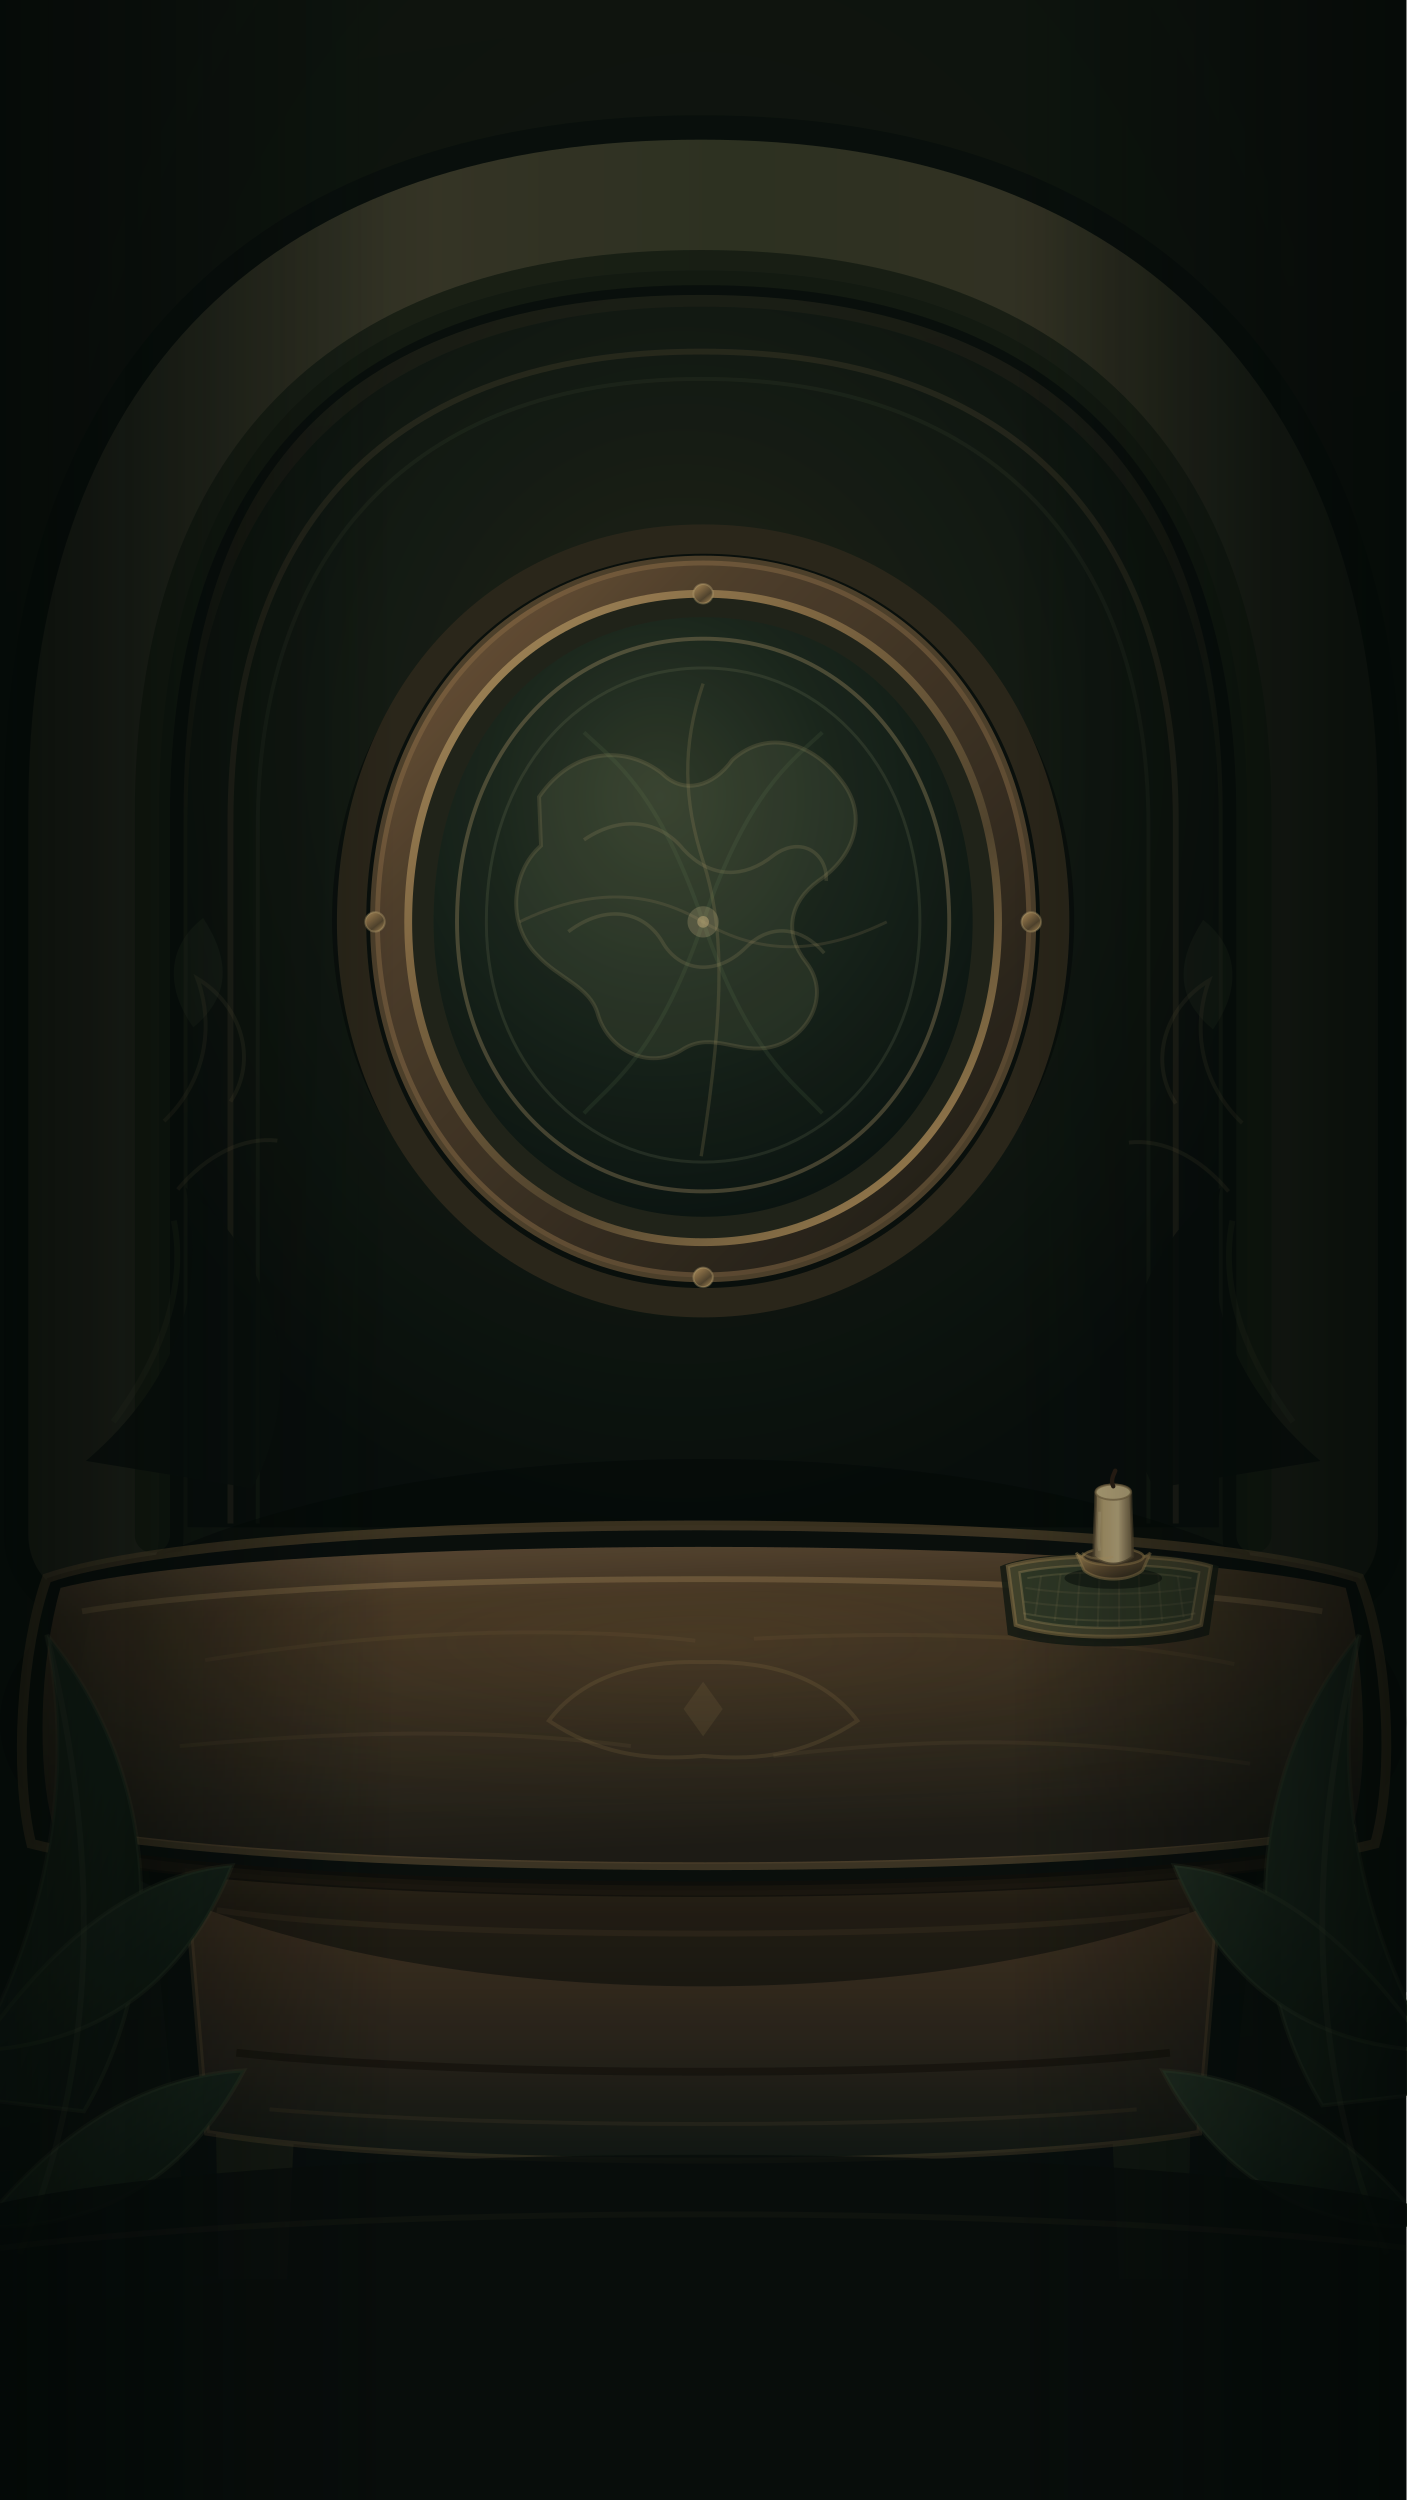
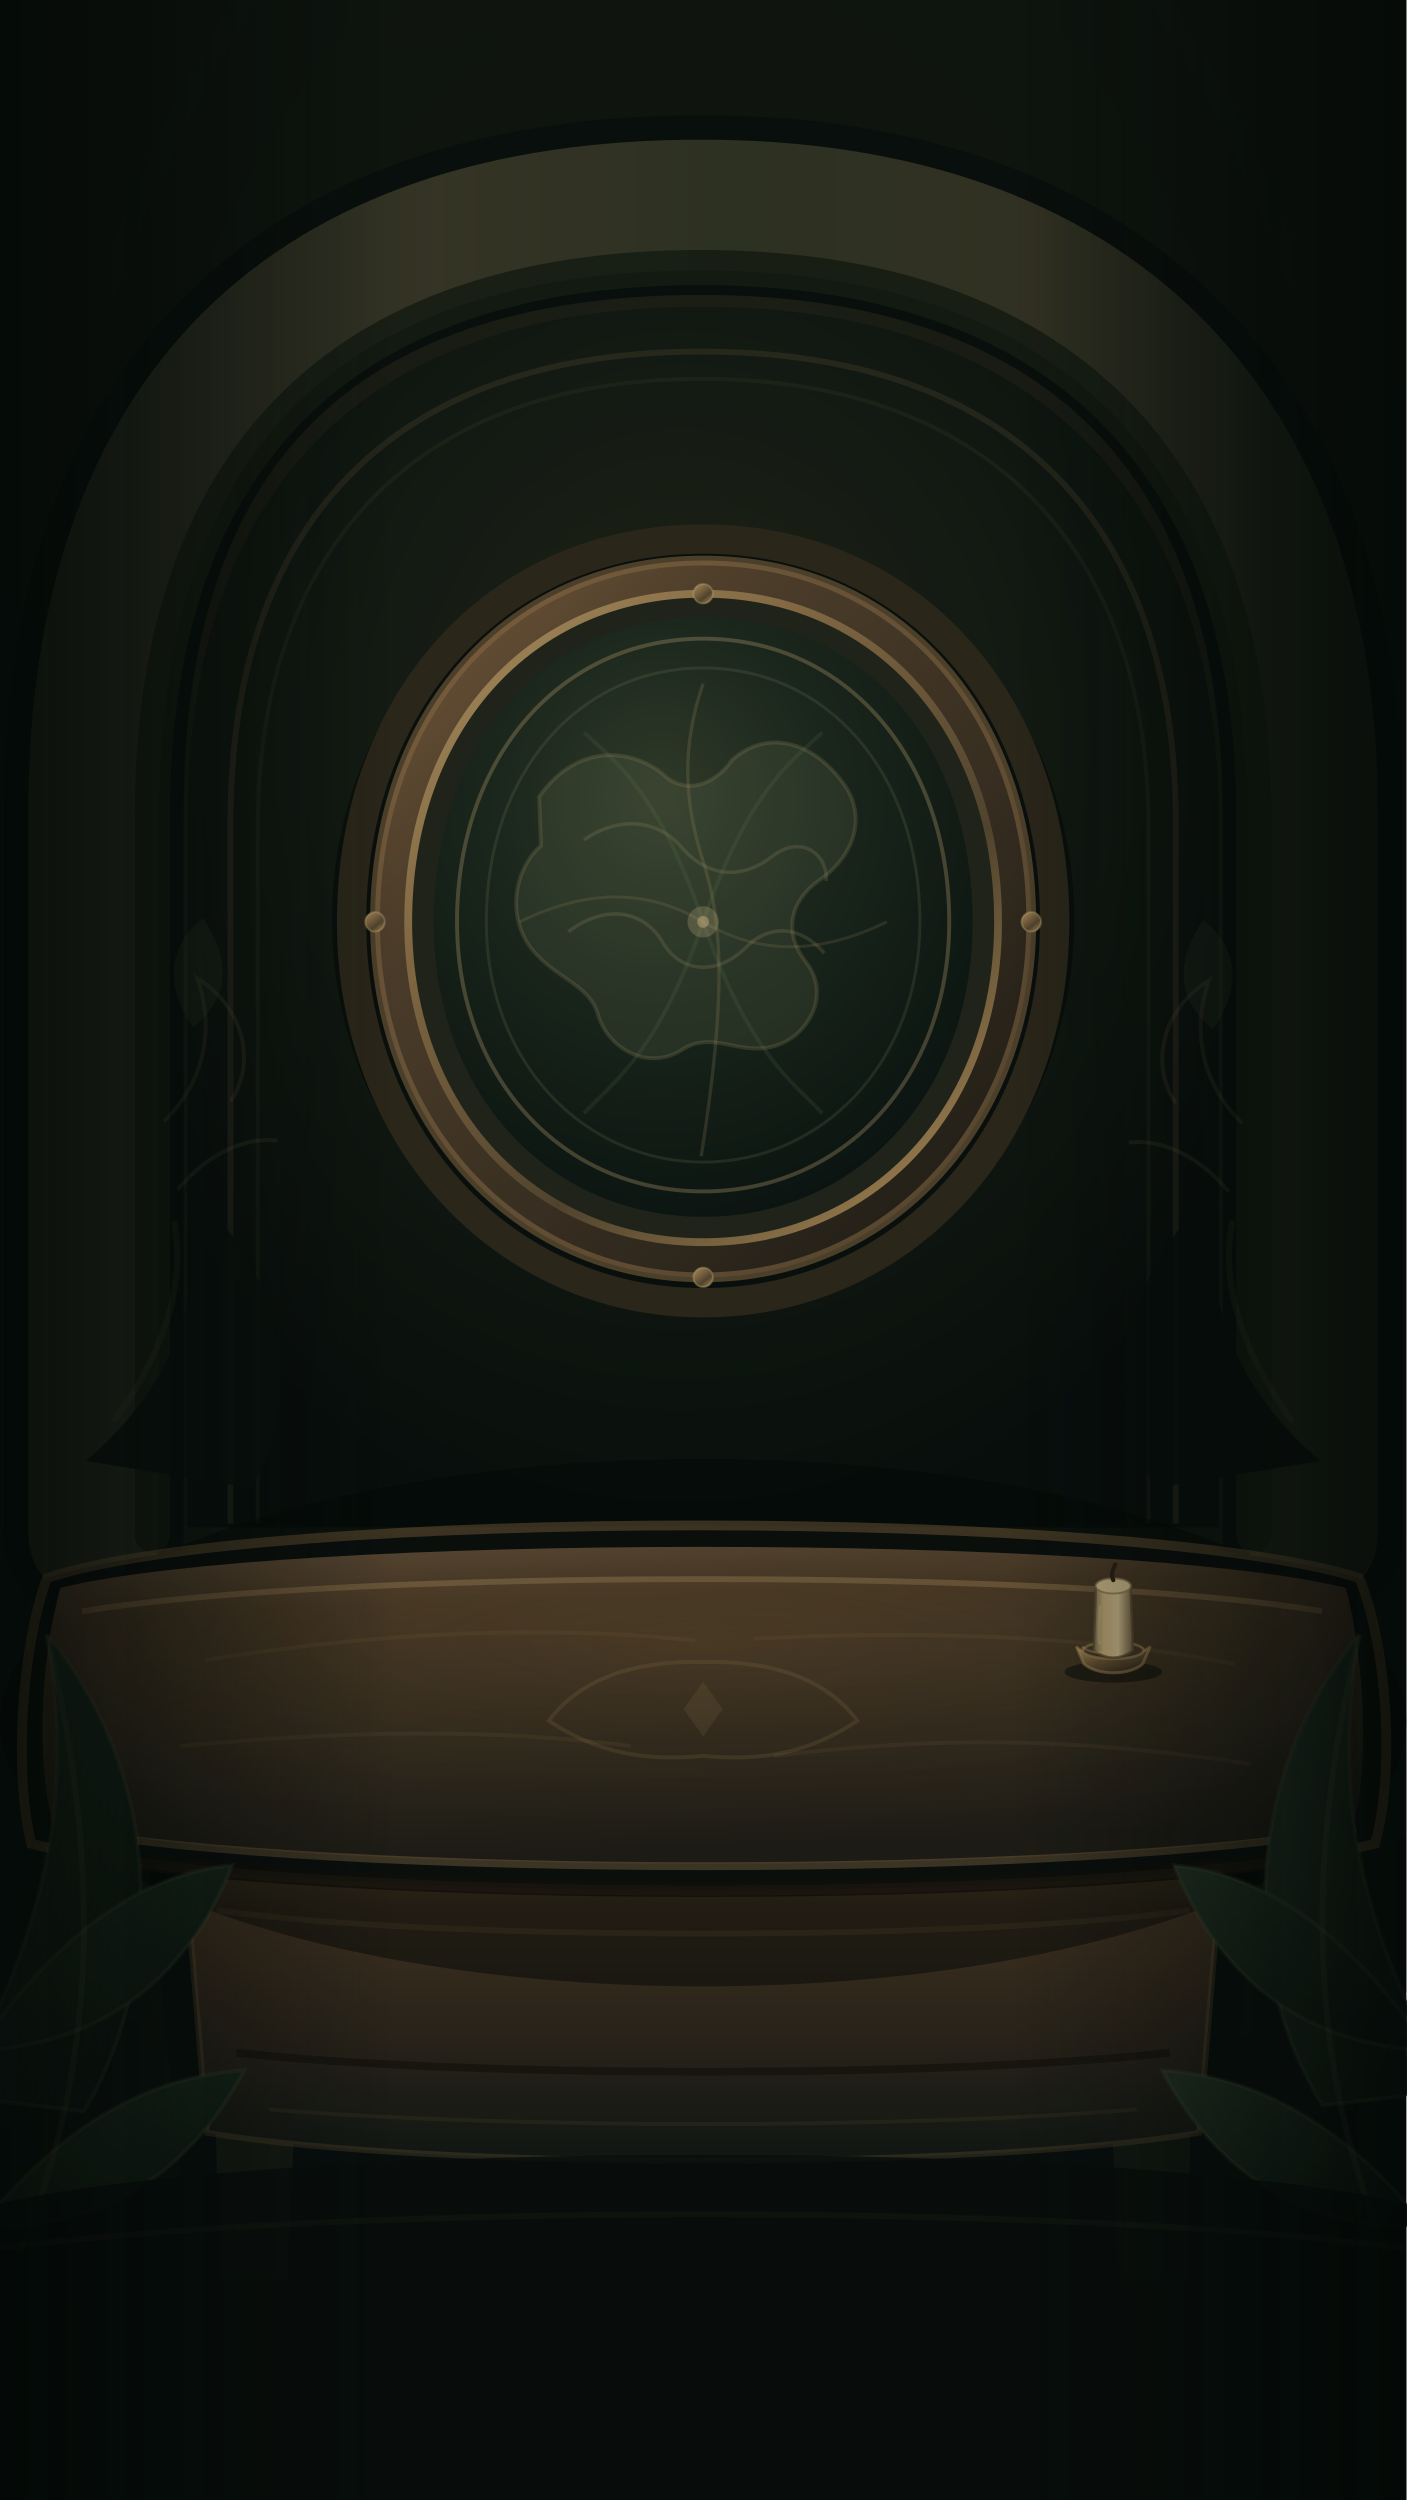
<svg xmlns="http://www.w3.org/2000/svg" width="720" height="1280" viewBox="0 0 720 1280">
  <defs>
    <linearGradient id="sanctuary" x1="0" y1="0" x2="0.08" y2="1">
      <stop offset="0" stop-color="#1b1b13" />
      <stop offset="0.38" stop-color="#171a13" />
      <stop offset="0.72" stop-color="#101711" />
      <stop offset="1" stop-color="#090f0c" />
    </linearGradient>
    <radialGradient id="warmAtmosphere" cx="50%" cy="39%" r="57%">
      <stop offset="0" stop-color="#85704b" stop-opacity="0.16" />
      <stop offset="0.48" stop-color="#5a6540" stop-opacity="0.075" />
      <stop offset="1" stop-color="#0b120d" stop-opacity="0" />
    </radialGradient>
    <radialGradient id="archRecess" cx="48%" cy="36%" r="66%">
      <stop offset="0" stop-color="#25281b" />
      <stop offset="0.54" stop-color="#141b13" />
      <stop offset="1" stop-color="#090f0c" />
    </radialGradient>
    <linearGradient id="archStone" x1="0" y1="0" x2="1" y2="0">
      <stop offset="0" stop-color="#37392a" />
      <stop offset="0.28" stop-color="#57513a" />
      <stop offset="0.52" stop-color="#494b32" />
      <stop offset="0.78" stop-color="#514b35" />
      <stop offset="1" stop-color="#282d21" />
    </linearGradient>
    <linearGradient id="carvedWood" x1="0" y1="0" x2="0.9" y2="1">
      <stop offset="0" stop-color="#856441" />
      <stop offset="0.28" stop-color="#58452f" />
      <stop offset="0.68" stop-color="#3b3022" />
      <stop offset="1" stop-color="#211e16" />
    </linearGradient>
    <linearGradient id="brass" x1="0" y1="0" x2="0.8" y2="1">
      <stop offset="0" stop-color="#c1a06a" />
      <stop offset="0.34" stop-color="#91744a" />
      <stop offset="0.7" stop-color="#5b4b32" />
      <stop offset="1" stop-color="#ad8c58" />
    </linearGradient>
    <radialGradient id="atlasInterior" cx="42%" cy="30%" r="74%">
      <stop offset="0" stop-color="#35402d" />
      <stop offset="0.45" stop-color="#1d291e" />
      <stop offset="1" stop-color="#0c1511" />
    </radialGradient>
    <linearGradient id="tabletop" x1="0" y1="0" x2="0.15" y2="1">
      <stop offset="0" stop-color="#655039" />
      <stop offset="0.22" stop-color="#493925" />
      <stop offset="0.72" stop-color="#30291d" />
      <stop offset="1" stop-color="#211e17" />
    </linearGradient>
    <linearGradient id="tableFront" x1="0" y1="0" x2="0" y2="1">
      <stop offset="0" stop-color="#6b5134" />
      <stop offset="0.18" stop-color="#463523" />
      <stop offset="0.65" stop-color="#2a241b" />
      <stop offset="1" stop-color="#121813" />
    </linearGradient>
    <radialGradient id="tableWarmth" cx="50%" cy="26%" r="72%">
      <stop offset="0" stop-color="#c18d4d" stop-opacity="0.12" />
      <stop offset="0.58" stop-color="#9c7041" stop-opacity="0.045" />
      <stop offset="1" stop-color="#9c7041" stop-opacity="0" />
    </radialGradient>
    <linearGradient id="leaf" x1="0" y1="0" x2="1" y2="1">
      <stop offset="0" stop-color="#273627" />
      <stop offset="0.55" stop-color="#17251a" />
      <stop offset="1" stop-color="#0b140e" />
    </linearGradient>
    <radialGradient id="sconceGlow">
      <stop offset="0" stop-color="#e2ad63" stop-opacity="0.28" />
      <stop offset="0.38" stop-color="#c48b4e" stop-opacity="0.12" />
      <stop offset="1" stop-color="#bd8146" stop-opacity="0" />
    </radialGradient>
    <linearGradient id="vignette" x1="0" y1="0" x2="1" y2="0">
      <stop offset="0" stop-color="#030705" stop-opacity="0.72" />
      <stop offset="0.28" stop-color="#030705" stop-opacity="0" />
      <stop offset="0.72" stop-color="#030705" stop-opacity="0" />
      <stop offset="1" stop-color="#030705" stop-opacity="0.72" />
    </linearGradient>
    <linearGradient id="candleWax" x1="0" y1="0" x2="1" y2="0">
      <stop offset="0" stop-color="#806d4d" />
      <stop offset="0.24" stop-color="#c5ae7a" />
      <stop offset="0.62" stop-color="#d7c391" />
      <stop offset="1" stop-color="#766345" />
    </linearGradient>
    <linearGradient id="candleBrass" x1="0" y1="0" x2="0.8" y2="1">
      <stop offset="0" stop-color="#b99a61" />
      <stop offset="0.48" stop-color="#6f5837" />
      <stop offset="1" stop-color="#30291d" />
    </linearGradient>
  </defs>
  <rect width="720" height="1280" fill="url(#sanctuary)" />
  <rect width="720" height="1280" fill="url(#warmAtmosphere)" />
  <path d="M0 0H720V1020L664 986V376C664 181 552 88 360 88C168 88 56 181 56 376V986L0 1020Z" fill="#0c130e" opacity="0.73" />
  <path d="M48 786V416C48 211 157 105 359 105C557 105 672 214 672 416V786" fill="none" stroke="#0a100c" stroke-width="92" stroke-linecap="round" />
  <path d="M48 786V416C48 211 157 105 359 105C557 105 672 214 672 416V786" fill="none" stroke="url(#archStone)" stroke-opacity="0.64" stroke-width="67" stroke-linecap="round" />
  <path d="M78 786V418C78 236 173 137 359 137C543 137 642 237 642 418V786" fill="none" stroke="#171e14" stroke-opacity="0.84" stroke-width="18" stroke-linecap="round" />
  <path d="M96 782V420C96 252 185 157 359 157C531 157 624 253 624 420V782" fill="url(#archRecess)" />
  <path d="M118 780V421C118 271 198 180 359 180C521 180 602 271 602 421V780" fill="none" stroke="#89734d" stroke-opacity="0.19" stroke-width="3" />
  <path d="M132 780V423C132 286 208 194 359 194C511 194 588 286 588 423V780" fill="none" stroke="#98a06d" stroke-opacity="0.075" stroke-width="2" />
  <g fill="none" stroke="#a18b5d" stroke-opacity="0.14" stroke-width="2">
    <path d="M84 574C105 554 110 526 101 501C124 515 132 543 118 564" />
    <path d="M636 575C615 555 610 527 619 502C596 516 588 544 602 565" />
    <path d="M91 609C106 591 125 582 142 584" />
    <path d="M629 610C614 592 595 583 578 585" />
  </g>
  <g fill="#69784e" fill-opacity="0.13">
    <path d="M99 526C84 505 86 484 104 470C119 493 117 511 99 526Z" />
    <path d="M621 527C636 506 634 485 616 471C601 494 603 512 621 527Z" />
  </g>
  <ellipse cx="360" cy="471" rx="190" ry="202" fill="#030705" opacity="0.55" />
  <path d="M360 276C466 276 540 359 540 472C540 583 462 667 360 667C258 667 180 583 180 472C180 359 254 276 360 276Z" fill="#0a100c" stroke="#302a1c" stroke-width="15" />
  <path d="M360 287C460 287 528 365 528 472C528 575 456 654 360 654C264 654 192 575 192 472C192 365 260 287 360 287Z" fill="url(#carvedWood)" stroke="#97764c" stroke-opacity="0.54" stroke-width="5" />
  <path d="M360 304C449 304 511 374 511 472C511 569 446 636 360 636C274 636 209 569 209 472C209 374 271 304 360 304Z" fill="#24271b" stroke="url(#brass)" stroke-width="4" />
  <path d="M360 316C442 316 498 381 498 472C498 560 439 623 360 623C281 623 222 560 222 472C222 381 278 316 360 316Z" fill="url(#atlasInterior)" />
  <path d="M360 327C433 327 486 388 486 472C486 552 432 610 360 610C288 610 234 552 234 472C234 388 287 327 360 327Z" fill="none" stroke="#cfb17a" stroke-opacity="0.32" stroke-width="2" />
  <path d="M360 342C423 342 471 395 471 472C471 545 420 595 360 595C300 595 249 545 249 472C249 395 297 342 360 342Z" fill="none" stroke="#a0a879" stroke-opacity="0.16" stroke-width="1.5" />
  <path d="M276 408C294 382 321 382 339 396C350 407 365 403 375 389C393 373 416 380 431 400C445 418 437 439 419 451C404 462 401 478 413 493C426 510 413 532 395 536C378 540 365 528 350 537C332 549 311 537 306 519C302 505 286 501 275 489C259 473 262 446 277 433Z" fill="#74815a" fill-opacity="0.20" stroke="#b09b69" stroke-opacity="0.22" stroke-width="2" />
  <path d="M299 430C318 417 338 420 350 435C364 450 381 450 396 438C411 427 424 438 423 451M291 477C311 462 330 467 339 482C348 498 367 500 382 485C395 472 411 475 422 488" fill="none" stroke="#c1aa77" stroke-opacity="0.19" stroke-width="1.8" />
  <path d="M360 350C349 382 350 410 360 441C370 472 372 510 359 592" fill="none" stroke="#c5a873" stroke-opacity="0.19" stroke-width="1.7" />
  <path d="M266 472C301 455 331 455 360 472C389 489 419 489 454 472" fill="none" stroke="#c5a873" stroke-opacity="0.16" stroke-width="1.5" />
  <path d="M299 375C315 390 337 405 360 472C383 539 406 554 421 570" fill="none" stroke="#7f9a69" stroke-opacity="0.13" stroke-width="2" />
  <path d="M421 375C405 390 383 405 360 472C337 539 314 554 299 570" fill="none" stroke="#7f9a69" stroke-opacity="0.13" stroke-width="2" />
  <g fill="url(#brass)" stroke="#d3ba83" stroke-opacity="0.36" stroke-width="1">
    <circle cx="360" cy="304" r="5" />
    <circle cx="528" cy="472" r="5" />
    <circle cx="360" cy="654" r="5" />
    <circle cx="192" cy="472" r="5" />
  </g>
  <g fill="#d2bd8c" fill-opacity="0.28">
    <circle cx="360" cy="472" r="8" />
    <circle cx="360" cy="472" r="3" fill="#e1c58a" fill-opacity="0.48" />
  </g>
  <path d="M44 748C93 706 106 657 95 608C143 646 157 711 129 762Z" fill="#0a120d" opacity="0.85" />
  <path d="M676 748C627 706 614 657 625 608C577 646 563 711 591 762Z" fill="#090f0c" opacity="0.86" />
  <path d="M58 728C86 690 95 655 89 625M662 728C634 690 625 655 631 625" fill="none" stroke="#64714a" stroke-opacity="0.13" stroke-width="3" />
  <path d="M75 946L645 946L622 1165L98 1165Z" fill="#090f0c" opacity="0.88" />
  <path d="M108 955L157 955L147 1167L112 1167Z" fill="#171c14" />
  <path d="M563 955L612 955L608 1167L573 1167Z" fill="#131a13" />
  <path d="M94 949C204 971 512 971 626 949L614 1092C501 1111 219 1111 106 1092Z" fill="url(#tableFront)" stroke="#886b43" stroke-opacity="0.26" stroke-width="3" />
  <path d="M111 978C220 994 500 994 609 978" fill="none" stroke="#b18c59" stroke-opacity="0.22" stroke-width="3" />
  <path d="M121 1051C240 1064 480 1064 599 1051" fill="none" stroke="#130f0a" stroke-opacity="0.56" stroke-width="4" />
  <path d="M138 1080C257 1090 463 1090 582 1080" fill="none" stroke="#a17b4b" stroke-opacity="0.11" stroke-width="2" />
  <ellipse cx="360" cy="882" rx="360" ry="135" fill="#020605" opacity="0.48" />
  <path d="M24 808C130 772 584 772 696 808C711 845 714 909 704 944C579 976 142 976 16 944C7 907 11 844 24 808Z" fill="#0b100d" stroke="#8c6b43" stroke-opacity="0.44" stroke-width="5" />
  <path d="M31 813C143 785 577 785 689 813C699 850 701 906 693 934C572 961 149 961 27 934C19 905 20 851 31 813Z" fill="url(#tabletop)" />
  <path d="M48 823C163 802 559 802 672 823C679 850 681 900 675 922C558 944 164 944 44 922C37 896 39 851 48 823Z" fill="url(#tableWarmth)" />
  <path d="M42 825C174 803 548 803 677 825" fill="none" stroke="#d2aa70" stroke-opacity="0.27" stroke-width="3" />
  <path d="M28 936C163 962 559 962 694 936" fill="none" stroke="#c49b62" stroke-opacity="0.30" stroke-width="4" />
  <path d="M29 947C166 974 553 974 691 947" fill="none" stroke="#120f0a" stroke-opacity="0.82" stroke-width="8" />
  <g fill="none" stroke="#d0a16a" stroke-opacity="0.075" stroke-width="2">
    <path d="M105 850C214 832 303 834 356 840" />
    <path d="M386 839C482 834 568 839 632 852" />
    <path d="M92 894C198 884 269 887 323 894" />
    <path d="M396 899C496 887 564 892 640 903" />
  </g>
  <path d="M360 851C398 850 424 861 439 881C415 897 391 902 360 899C329 902 305 897 281 881C296 861 322 850 360 851Z" fill="none" stroke="#c09a63" stroke-opacity="0.15" stroke-width="2" />
  <path d="M360 861L370 875L360 889L350 875Z" fill="#c6a36a" fill-opacity="0.12" />
-   <g id="candle-work-mat">
-     <path d="M512 802C531 793 603 793 624 802L619 837C594 845 540 845 516 837Z" fill="#171c13" opacity="0.88" />
-     <path d="M516 802C538 795 598 795 620 802L615 832C592 840 543 840 520 832Z" fill="#4a4930" stroke="#9a8050" stroke-opacity="0.56" stroke-width="2" />
-     <path d="M522 805C545 800 591 800 614 805L610 829C588 835 547 835 525 829Z" fill="#343d29" stroke="#b19a65" stroke-opacity="0.38" stroke-width="1.2" />
-     <path d="M526 808C549 804 586 804 610 808M524 826C548 831 588 831 612 826" fill="none" stroke="#c1a875" stroke-opacity="0.19" stroke-width="1" />
-     <g fill="none" stroke="#c0aa78" stroke-opacity="0.11" stroke-width="1">
-       <path d="M533 807L530 827M543 806L540 830M553 805L551 832M563 805L562 833M573 805L573 833M583 805L584 832M593 806L595 830M603 807L606 828" />
-       <path d="M525 813C550 817 587 817 612 813M524 820C550 824 587 824 611 820" />
-     </g>
-   </g>
-   <g id="workbench-candle">
+   <g id="workbench-candle" transform="translate(0 48)">
    <ellipse cx="570" cy="808" rx="25" ry="5.5" fill="#030705" opacity="0.48" />
    <path d="M551 795C556 801 584 801 589 795L585 804C578 810 562 810 555 804Z" fill="url(#candleBrass)" stroke="#b99a61" stroke-opacity="0.48" stroke-width="1.5" />
    <ellipse cx="570" cy="797" rx="15.5" ry="4.3" fill="#443725" stroke="#a88a55" stroke-opacity="0.62" stroke-width="1.3" />
    <path d="M560 797C560 787 561 773 561 764C561 759 579 759 579 764C579 773 580 787 580 797C574 802 566 802 560 797Z" fill="url(#candleWax)" stroke="#5b4b32" stroke-opacity="0.72" stroke-width="1.4" />
    <ellipse cx="570" cy="764" rx="9" ry="3.9" fill="#d4c08e" stroke="#88734d" stroke-opacity="0.72" stroke-width="1" />
    <path d="M563 774C563 781 562 789 563 794" fill="none" stroke="#efe0b3" stroke-opacity="0.22" stroke-width="1.5" />
    <path d="M570 761C568.5 758 570 755.5 571 753" fill="none" stroke="#302116" stroke-width="2.2" stroke-linecap="round" />
    <path d="M570 797C563 799 557 798 554 795" fill="none" stroke="#d6b678" stroke-opacity="0.34" stroke-width="1.2" />
  </g>
  <g fill="url(#leaf)" stroke="#62704a" stroke-opacity="0.18" stroke-width="2">
    <path d="M-26 1073C20 1002 40 920 24 837C82 907 87 1006 43 1081Z" />
    <path d="M-12 1050C33 985 76 959 119 955C94 1017 49 1047 -12 1050Z" />
    <path d="M-10 1140C33 1086 78 1063 125 1060C94 1119 45 1142 -10 1140Z" />
    <path d="M746 1070C700 1001 680 919 696 837C638 907 633 1006 677 1078Z" />
    <path d="M732 1050C687 985 644 959 601 955C626 1017 671 1047 732 1050Z" />
    <path d="M730 1140C687 1086 642 1063 595 1060C626 1119 675 1142 730 1140Z" />
  </g>
  <g fill="none" stroke="#899366" stroke-opacity="0.12" stroke-width="3">
    <path d="M10 1154C49 1060 53 958 24 837" />
    <path d="M710 1154C671 1060 667 958 696 837" />
  </g>
  <path d="M0 1128C150 1095 570 1095 720 1128V1280H0Z" fill="#080e0b" opacity="0.82" />
  <path d="M0 1151C178 1128 542 1128 720 1151" fill="none" stroke="#766343" stroke-opacity="0.08" stroke-width="3" />
  <rect width="720" height="1280" fill="url(#vignette)" />
  <rect width="720" height="1280" fill="#030705" opacity="0.12" />
</svg>
